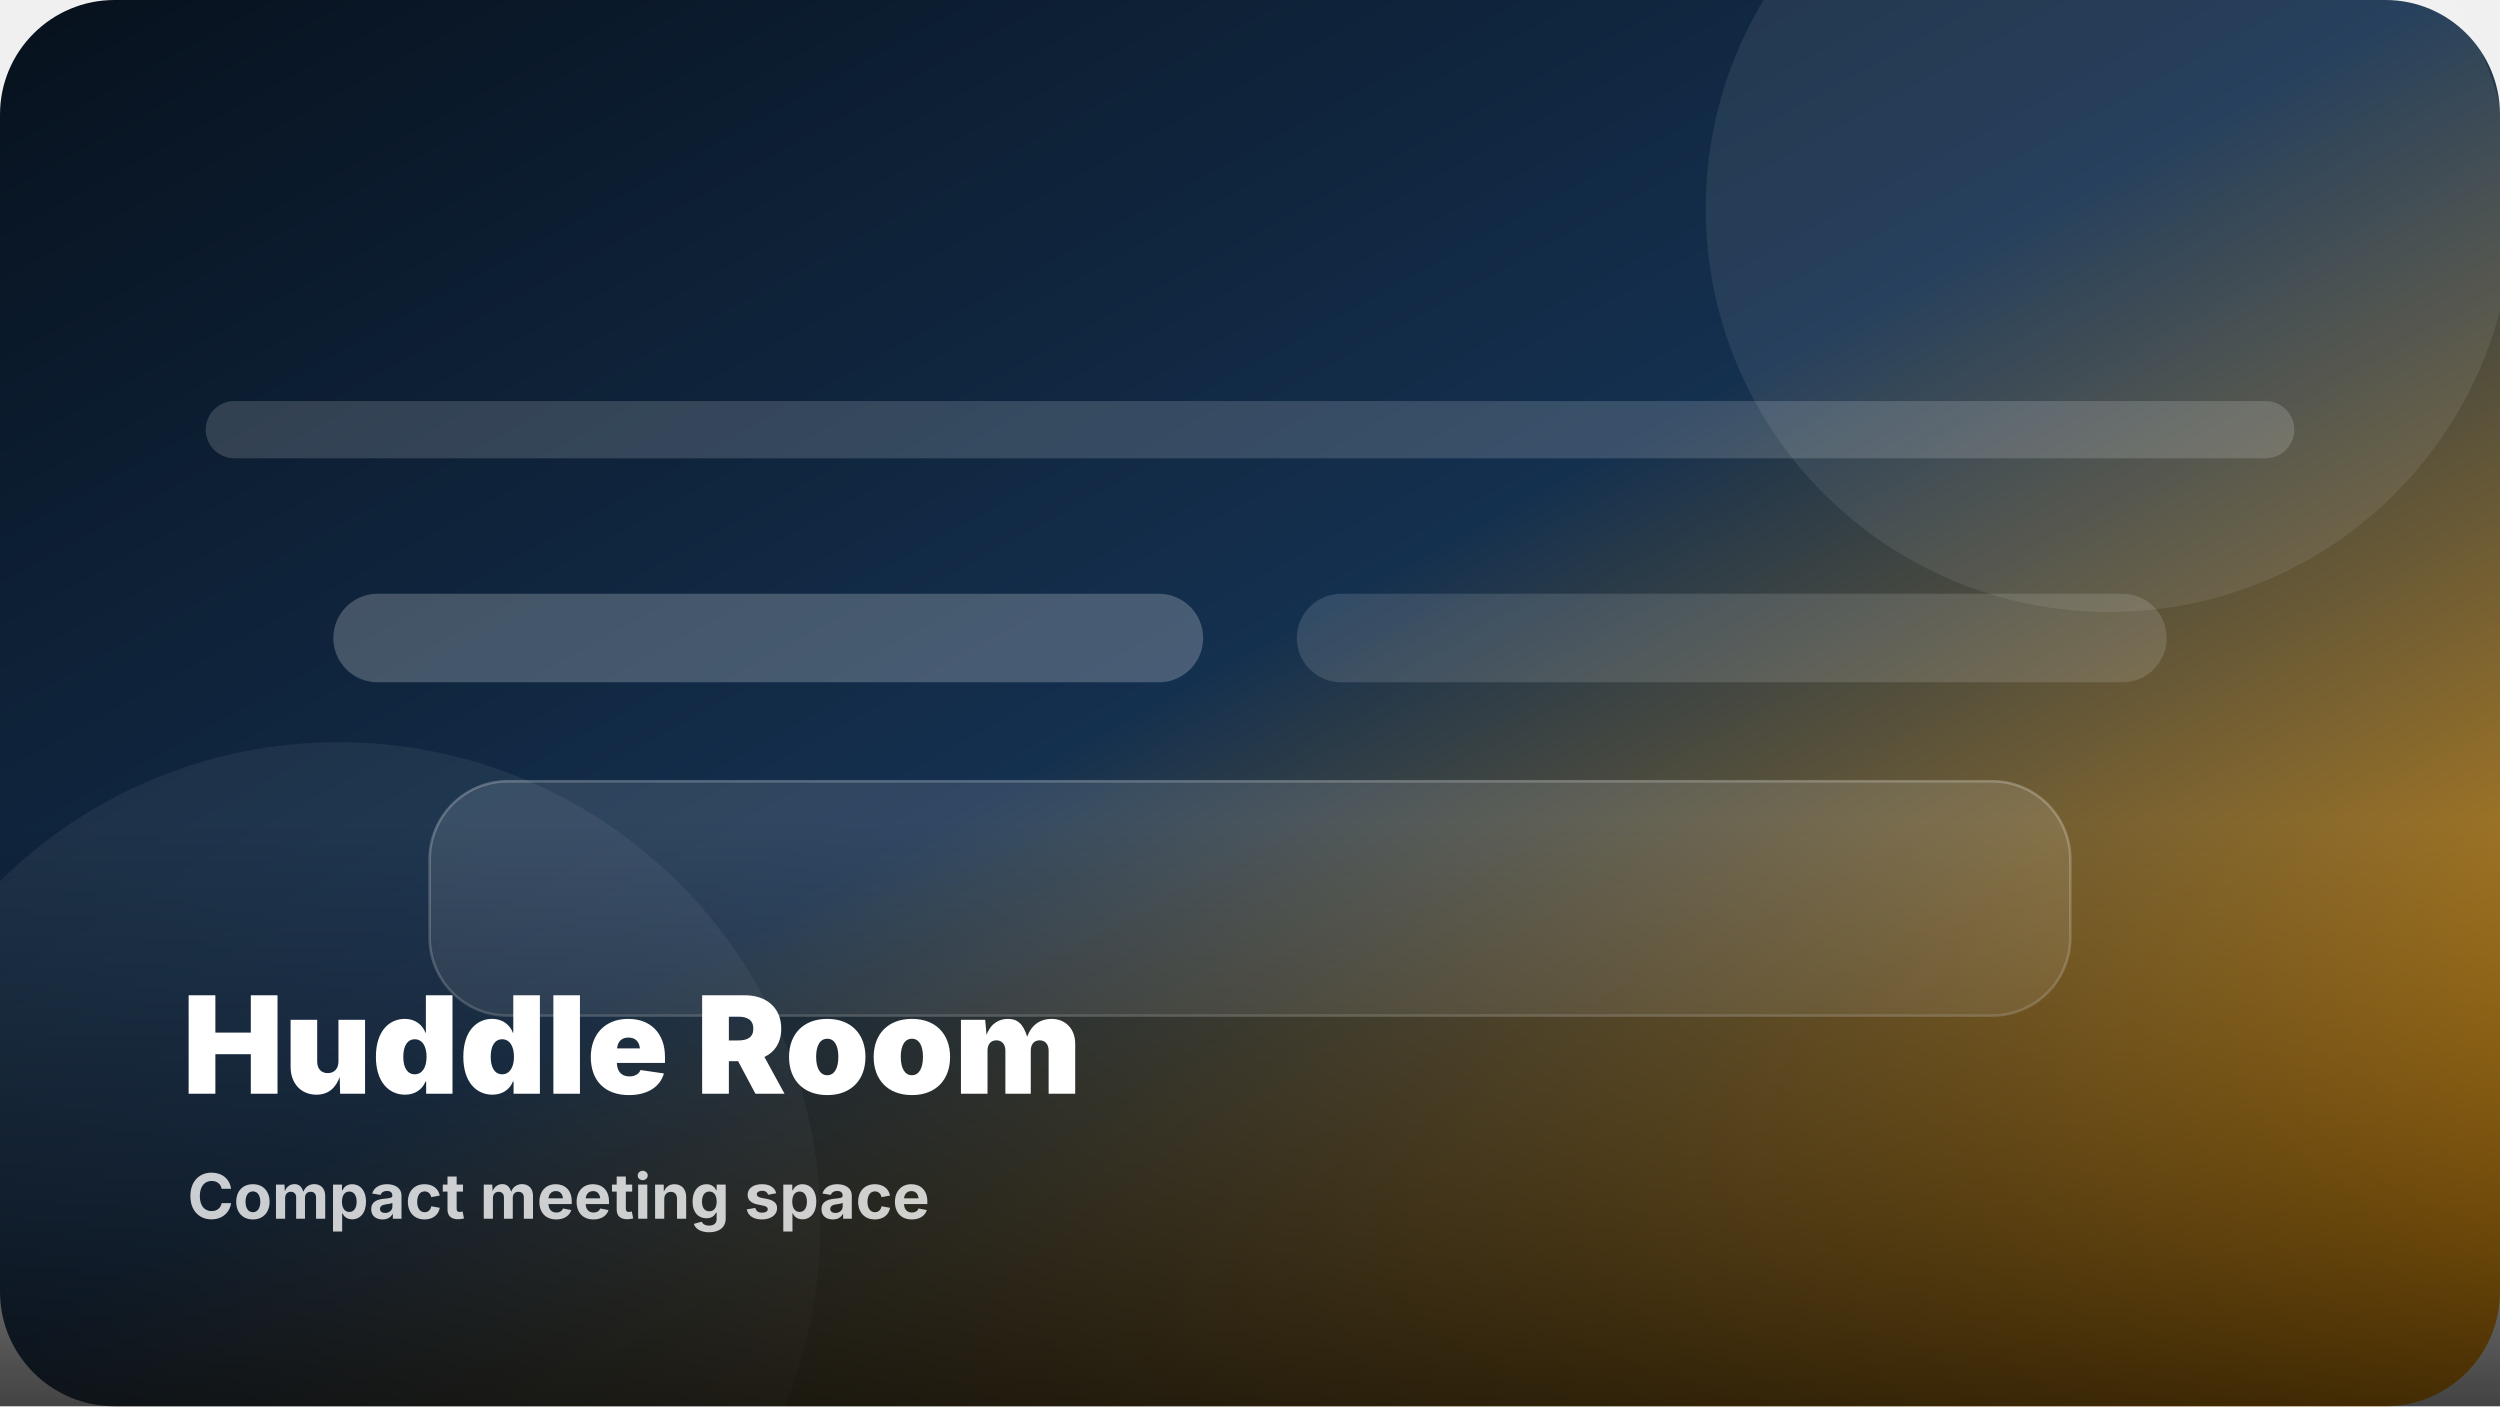
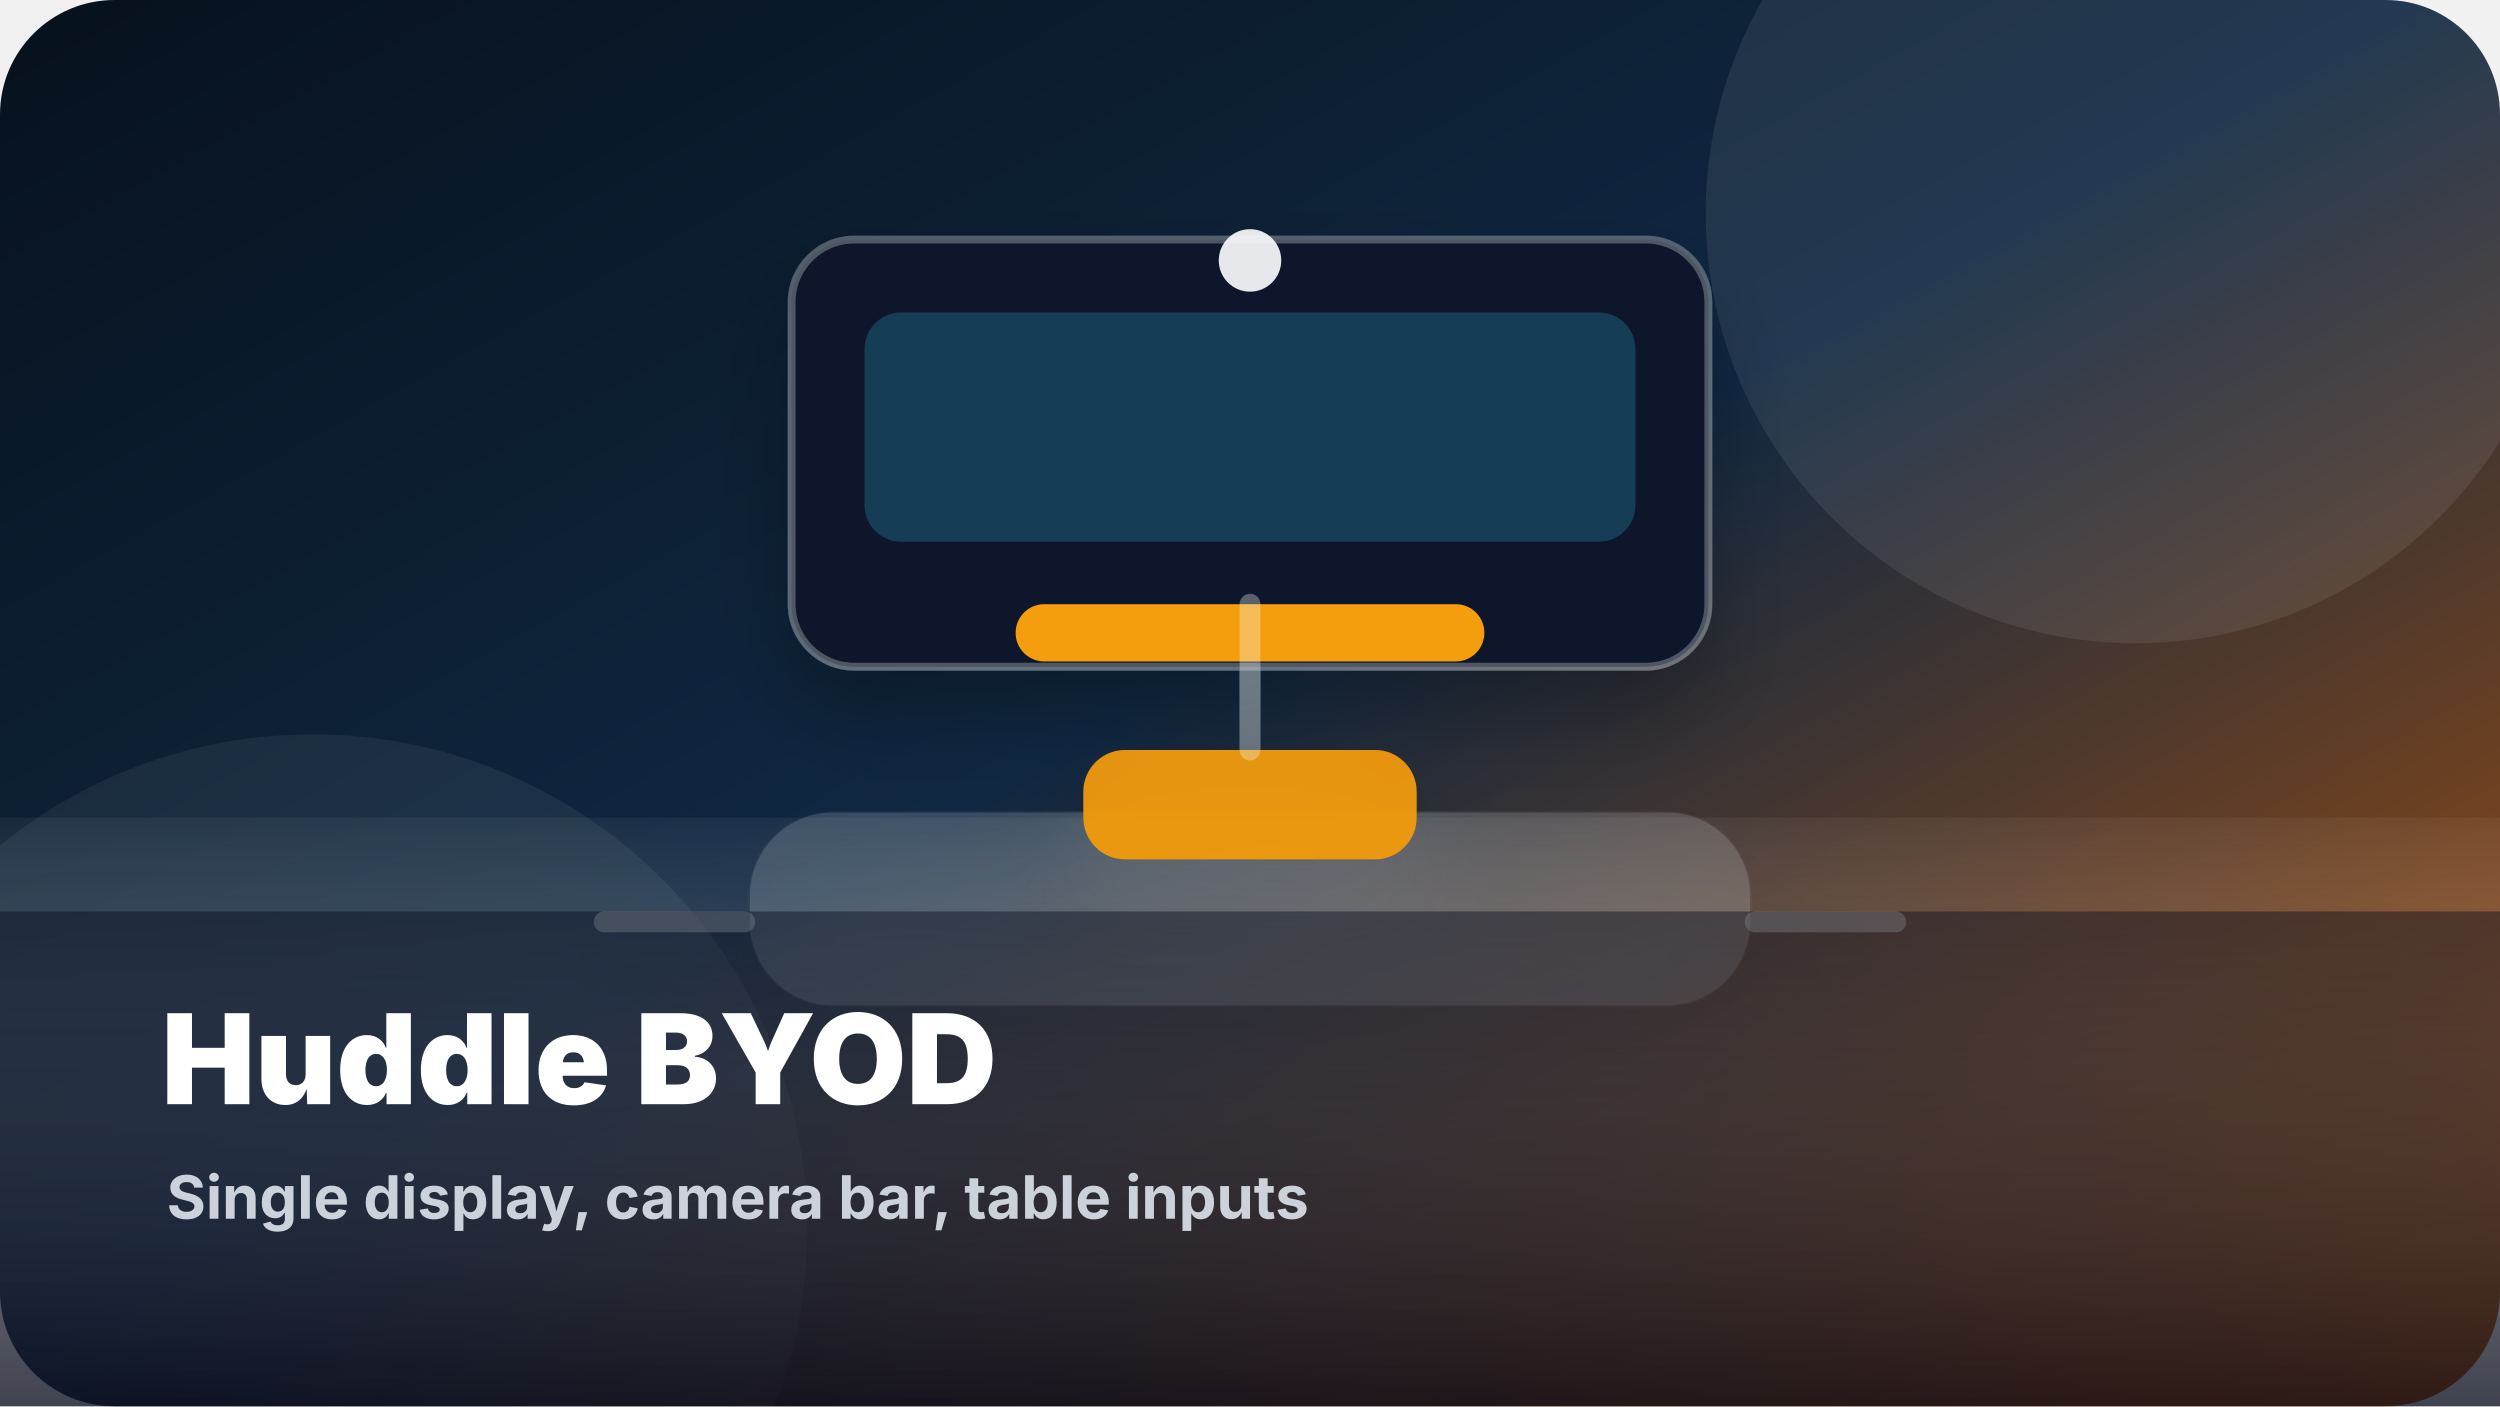
- <svg xmlns="http://www.w3.org/2000/svg" width="960" height="540" viewBox="0 0 960 540">
+ <svg xmlns="http://www.w3.org/2000/svg" width="960" height="540" viewBox="0 0 960 540" role="img" aria-label="Huddle BYOD">
  <defs>
    <linearGradient id="bg" x1="0" y1="0" x2="1" y2="1">
      <stop offset="0%" stop-color="#07111d" />
-       <stop offset="48%" stop-color="#14304f" />
-       <stop offset="100%" stop-color="#f59e0b" />
+       <stop offset="48%" stop-color="#102842" />
+       <stop offset="100%" stop-color="#b45309" />
    </linearGradient>
-     <linearGradient id="fade" x1="0" y1="0" x2="0" y2="1">
-       <stop offset="0%" stop-color="rgba(0,0,0,0)" />
-       <stop offset="100%" stop-color="rgba(0,0,0,0.72)" />
+     <linearGradient id="floor" x1="0" y1="0" x2="0" y2="1">
+       <stop offset="0%" stop-color="#ffffff" stop-opacity="0.05" />
+       <stop offset="100%" stop-color="#020617" stop-opacity="0.56" />
    </linearGradient>
+     <filter id="softShadow" x="-20%" y="-20%" width="140%" height="140%">
+       <feDropShadow dx="0" dy="18" stdDeviation="16" flood-color="#000000" flood-opacity="0.28" />
+     </filter>
  </defs>
  <rect width="960" height="540" rx="44" fill="url(#bg)" />
-   <circle cx="810" cy="80" r="155" fill="rgba(255,255,255,0.08)" />
-   <circle cx="130" cy="470" r="185" fill="rgba(255,255,255,0.06)" />
-   <path d="M90 165h780" stroke="rgba(255,255,255,0.16)" stroke-width="22" stroke-linecap="round" />
-   <path d="M145 245h300" stroke="rgba(255,255,255,0.22)" stroke-width="34" stroke-linecap="round" />
-   <path d="M515 245h300" stroke="rgba(255,255,255,0.13)" stroke-width="34" stroke-linecap="round" />
-   <rect x="165" y="300" width="630" height="90" rx="30" fill="rgba(255,255,255,0.12)" stroke="rgba(255,255,255,0.24)" />
-   <rect y="315" width="960" height="225" fill="url(#fade)" />
-   <text x="70" y="420" font-family="Inter, Arial, sans-serif" font-size="52" font-weight="850" fill="#ffffff">Huddle Room</text>
-   <text x="72" y="468" font-family="Inter, Arial, sans-serif" font-size="24" font-weight="700" fill="rgba(255,255,255,0.78)">Compact meeting space</text>
+   <circle cx="820" cy="82" r="165" fill="#ffffff" opacity="0.08" />
+   <circle cx="120" cy="472" r="190" fill="#ffffff" opacity="0.06" />
+   <rect x="0" y="314" width="960" height="226" fill="url(#floor)" />
+   <g filter="url(#softShadow)">
+     <rect x="304" y="92" width="352" height="164" rx="24" fill="#0f172a" stroke="#f8fafc" stroke-opacity="0.28" stroke-width="3" />
+     <rect x="332" y="120" width="296" height="88" rx="14" fill="#38bdf8" opacity="0.22" />
+     <rect x="390" y="232" width="180" height="22" rx="11" fill="#f59e0b" />
+     <circle cx="480" cy="100" r="12" fill="#f8fafc" opacity="0.92" />
+     <rect x="288" y="312" width="384" height="74" rx="32" fill="#e2e8f0" opacity="0.18" stroke="#ffffff" stroke-opacity="0.18" />
+     <rect x="416" y="288" width="128" height="42" rx="16" fill="#f59e0b" opacity="0.92" />
+     <path d="M286 354h-54m496 0h-54M480 288v-56" stroke="#f8fafc" stroke-opacity="0.32" stroke-width="8" stroke-linecap="round" />
+   </g>
+   <rect x="0" y="350" width="960" height="190" fill="#020617" opacity="0.42" />
+   <text x="62" y="424" font-family="Inter, Arial, sans-serif" font-size="48" font-weight="850" fill="#ffffff">Huddle BYOD</text>
+   <text x="64" y="468" font-family="Inter, Arial, sans-serif" font-size="23" font-weight="700" fill="#e2e8f0" opacity="0.88">Single display, camera bar, table inputs</text>
</svg>
